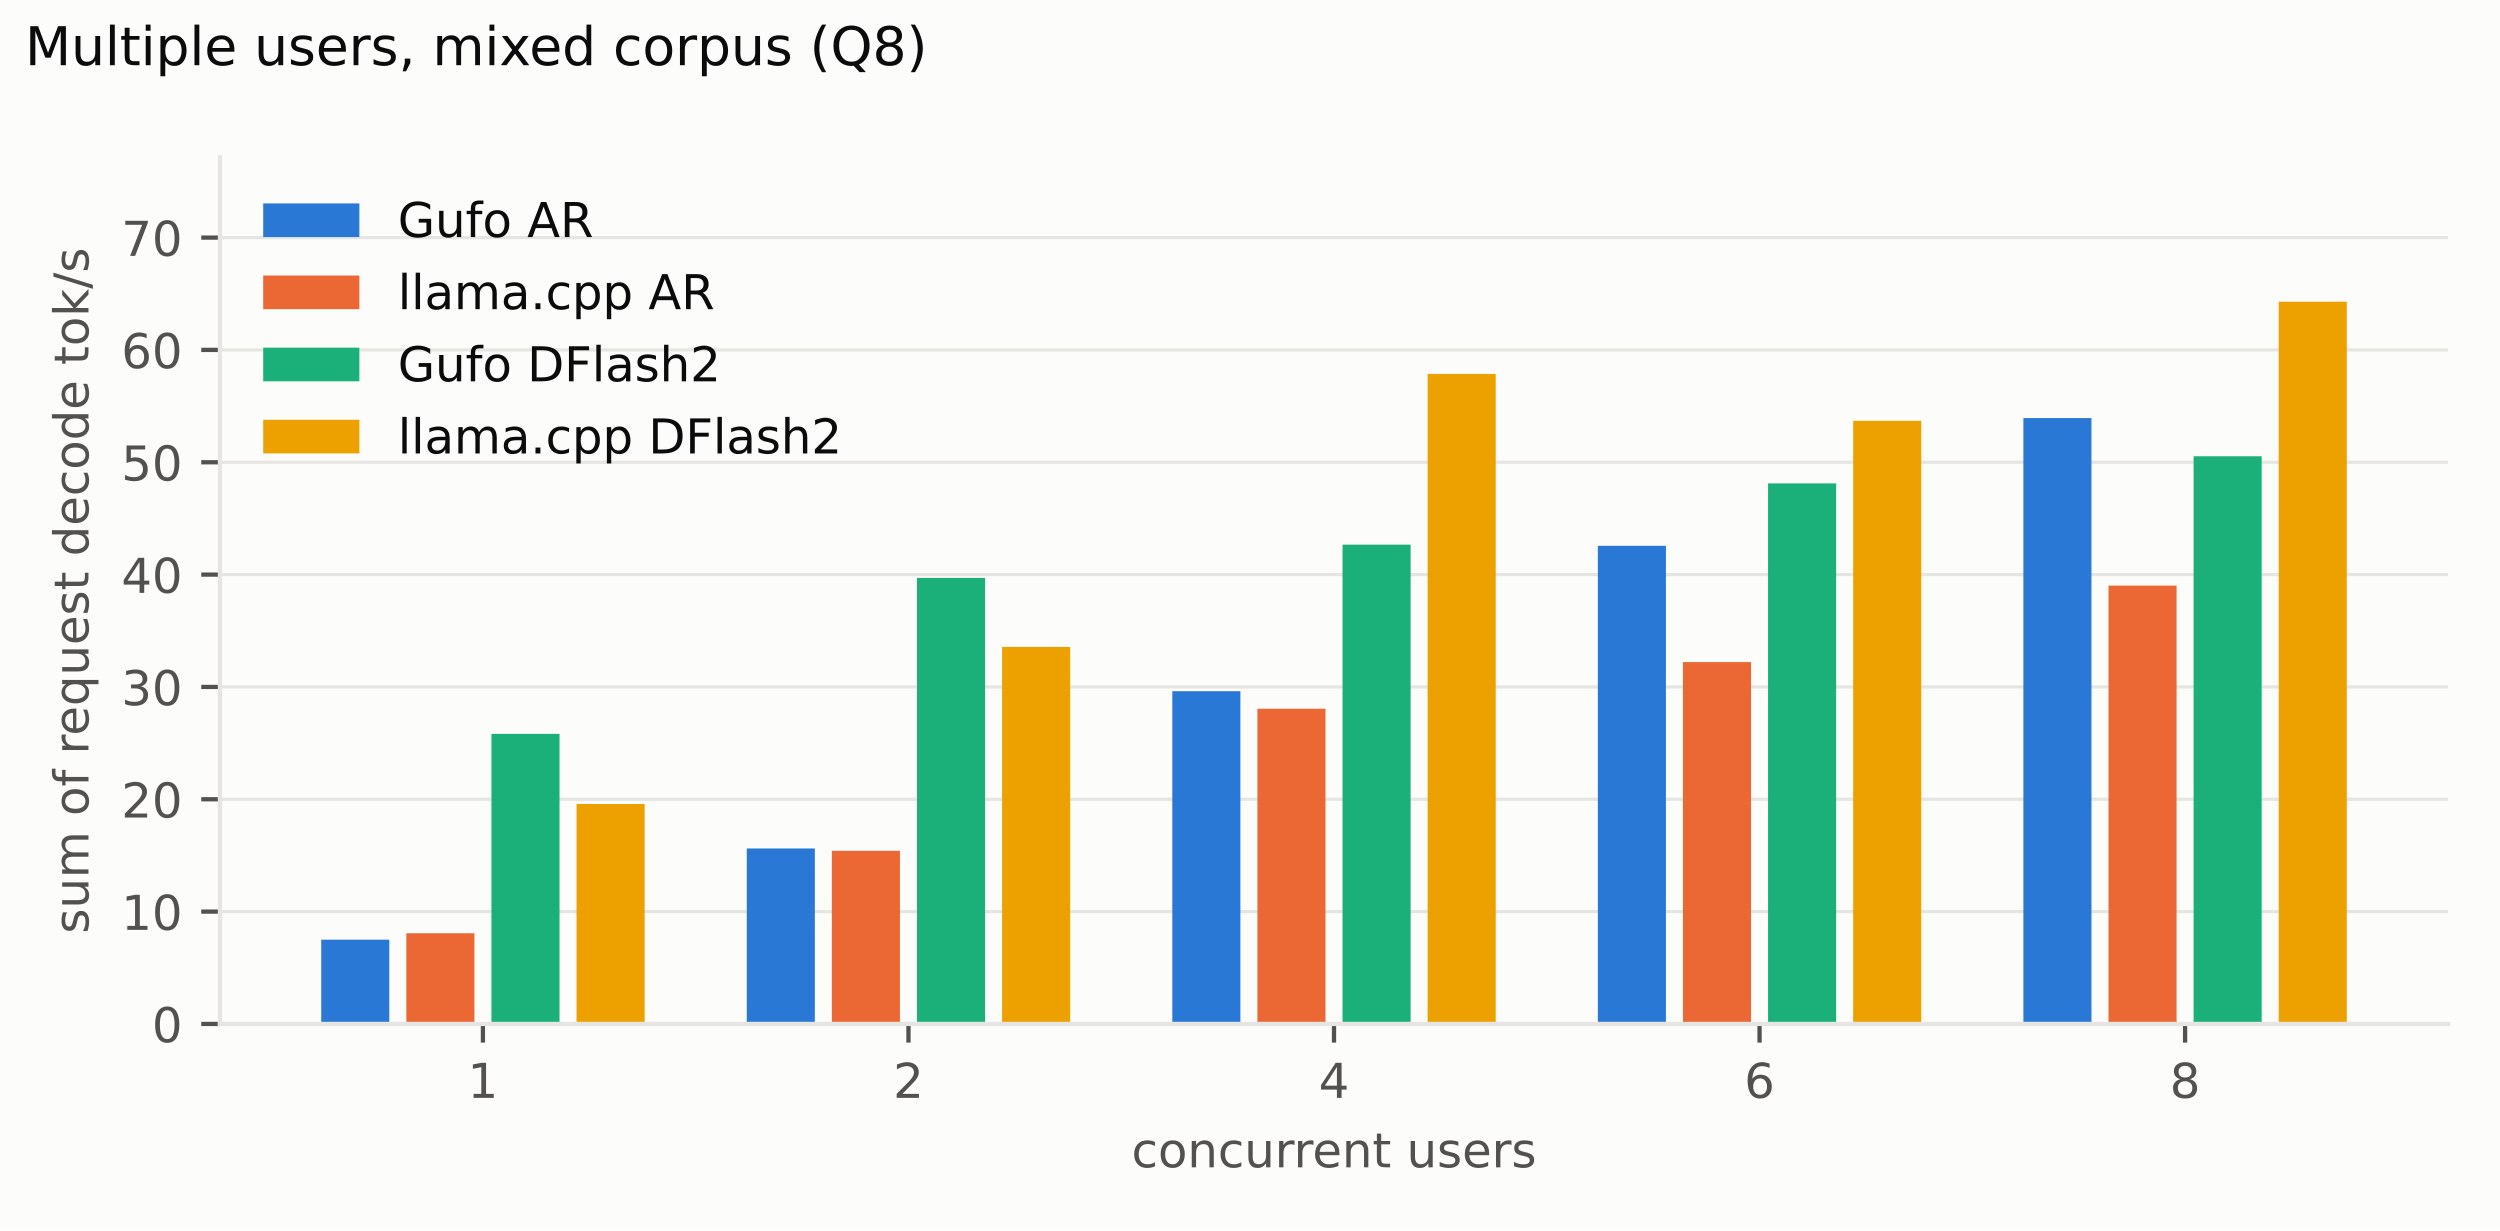
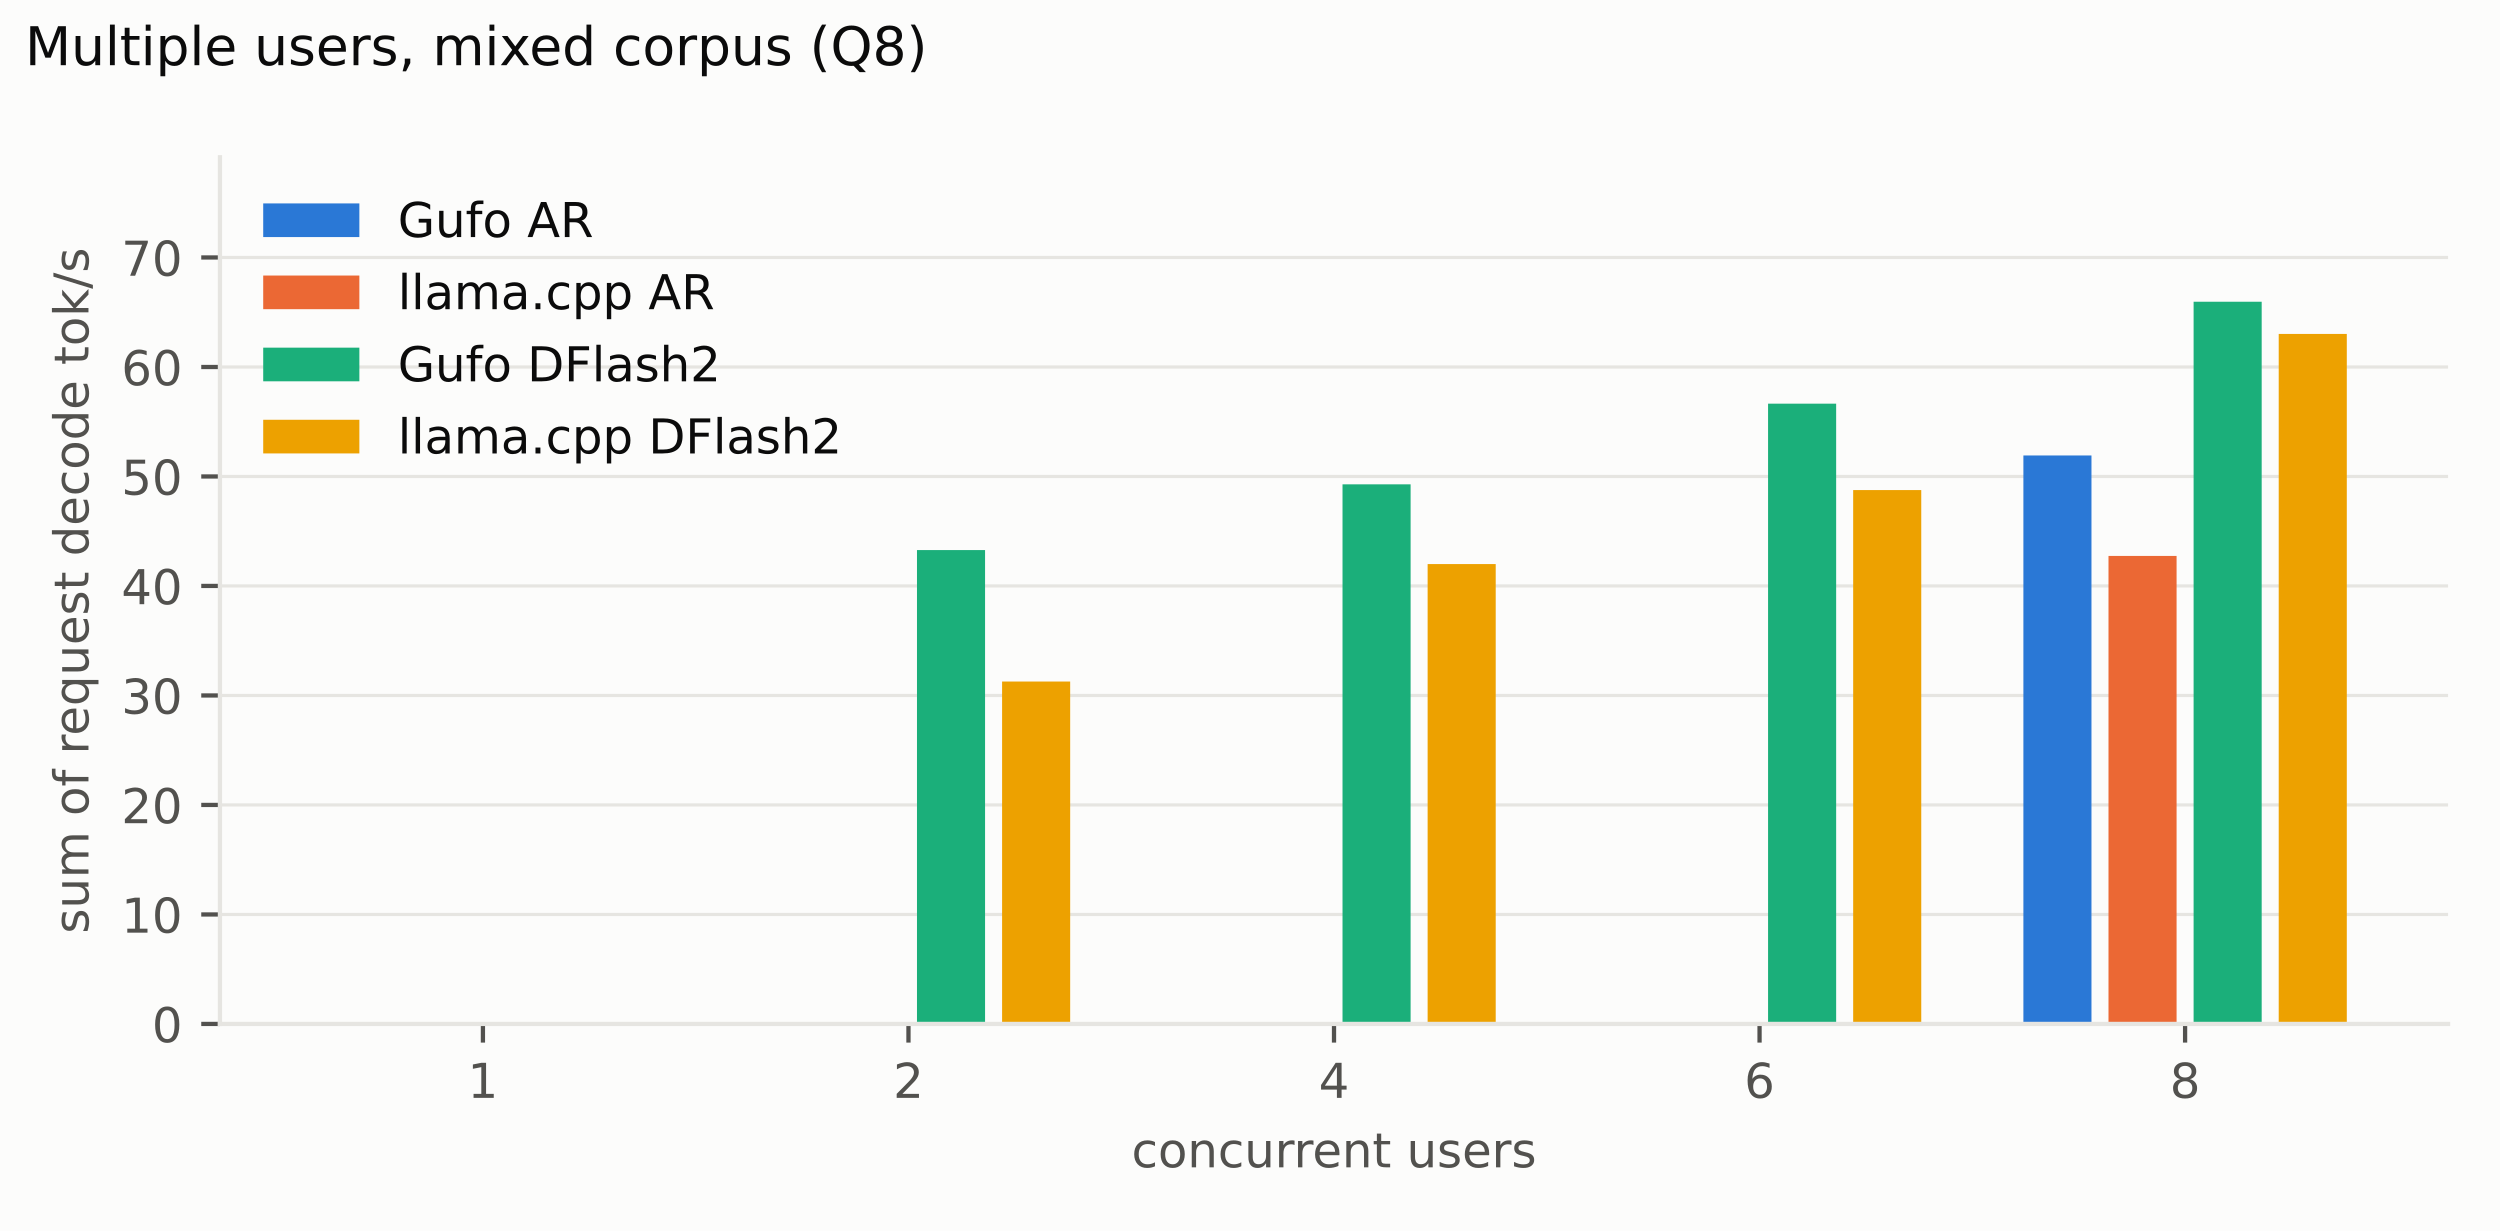
<svg xmlns="http://www.w3.org/2000/svg" xmlns:xlink="http://www.w3.org/1999/xlink" width="468pt" height="230.4pt" viewBox="0 0 468 230.4" version="1.1">
  <defs>
    <style type="text/css">*{stroke-linejoin: round; stroke-linecap: butt}</style>
  </defs>
  <g id="figure_1">
    <g id="patch_1">
      <path d="M 0 230.4 L 468 230.4 L 468 0 L 0 0 z " style="fill: #fcfcfb" />
    </g>
    <g id="axes_1">
      <g id="patch_2">
        <path d="M 41.173 191.68 L 458.28 191.68 L 458.28 29.441 L 41.173 29.441 z " style="fill: #fcfcfb" />
      </g>
      <g id="matplotlib.axis_1">
        <g id="xtick_1">
          <g id="line2d_1">
            <defs>
              <path id="m1ebf051f68" d="M 0 0 L 0 3.5 " style="stroke: #52514e; stroke-width: 0.8" />
            </defs>
            <g>
              <use xlink:href="#m1ebf051f68" x="90.404" y="191.68" style="fill: #52514e; stroke: #52514e; stroke-width: 0.8" />
            </g>
          </g>
          <g id="text_1">
            <text style="font-size: 9px; font-family: 'DejaVu Sans', 'Bitstream Vera Sans', 'Computer Modern Sans Serif', 'Lucida Grande', 'Verdana', 'Geneva', 'Lucid', 'Arial', 'Helvetica', 'Avant Garde', sans-serif; text-anchor: middle; fill: #52514e" x="90.404" y="205.518" transform="rotate(-0 90.40391 205.5179)">1</text>
          </g>
        </g>
        <g id="xtick_2">
          <g id="line2d_2">
            <g>
              <use xlink:href="#m1ebf051f68" x="170.065" y="191.68" style="fill: #52514e; stroke: #52514e; stroke-width: 0.8" />
            </g>
          </g>
          <g id="text_2">
            <text style="font-size: 9px; font-family: 'DejaVu Sans', 'Bitstream Vera Sans', 'Computer Modern Sans Serif', 'Lucida Grande', 'Verdana', 'Geneva', 'Lucid', 'Arial', 'Helvetica', 'Avant Garde', sans-serif; text-anchor: middle; fill: #52514e" x="170.065" y="205.518" transform="rotate(-0 170.0653 205.5179)">2</text>
          </g>
        </g>
        <g id="xtick_3">
          <g id="line2d_3">
            <g>
              <use xlink:href="#m1ebf051f68" x="249.727" y="191.68" style="fill: #52514e; stroke: #52514e; stroke-width: 0.8" />
            </g>
          </g>
          <g id="text_3">
            <text style="font-size: 9px; font-family: 'DejaVu Sans', 'Bitstream Vera Sans', 'Computer Modern Sans Serif', 'Lucida Grande', 'Verdana', 'Geneva', 'Lucid', 'Arial', 'Helvetica', 'Avant Garde', sans-serif; text-anchor: middle; fill: #52514e" x="249.727" y="205.518" transform="rotate(-0 249.7266 205.5179)">4</text>
          </g>
        </g>
        <g id="xtick_4">
          <g id="line2d_4">
            <g>
              <use xlink:href="#m1ebf051f68" x="329.388" y="191.68" style="fill: #52514e; stroke: #52514e; stroke-width: 0.8" />
            </g>
          </g>
          <g id="text_4">
            <text style="font-size: 9px; font-family: 'DejaVu Sans', 'Bitstream Vera Sans', 'Computer Modern Sans Serif', 'Lucida Grande', 'Verdana', 'Geneva', 'Lucid', 'Arial', 'Helvetica', 'Avant Garde', sans-serif; text-anchor: middle; fill: #52514e" x="329.388" y="205.518" transform="rotate(-0 329.3879 205.5179)">6</text>
          </g>
        </g>
        <g id="xtick_5">
          <g id="line2d_5">
            <g>
              <use xlink:href="#m1ebf051f68" x="409.049" y="191.68" style="fill: #52514e; stroke: #52514e; stroke-width: 0.8" />
            </g>
          </g>
          <g id="text_5">
            <text style="font-size: 9px; font-family: 'DejaVu Sans', 'Bitstream Vera Sans', 'Computer Modern Sans Serif', 'Lucida Grande', 'Verdana', 'Geneva', 'Lucid', 'Arial', 'Helvetica', 'Avant Garde', sans-serif; text-anchor: middle; fill: #52514e" x="409.049" y="205.518" transform="rotate(-0 409.0493 205.5179)">8</text>
          </g>
        </g>
        <g id="text_6">
          <text style="font-size: 9px; font-family: 'DejaVu Sans', 'Bitstream Vera Sans', 'Computer Modern Sans Serif', 'Lucida Grande', 'Verdana', 'Geneva', 'Lucid', 'Arial', 'Helvetica', 'Avant Garde', sans-serif; text-anchor: middle; fill: #52514e" x="249.727" y="218.518" transform="rotate(-0 249.7266 218.5179)">concurrent users</text>
        </g>
      </g>
      <g id="matplotlib.axis_2">
        <g id="ytick_1">
          <g id="line2d_6">
            <path d="M 41.173 191.68 L 458.28 191.68 " clip-path="url(#p2d3f1ae1b2)" style="fill: none; stroke: #e6e5e1; stroke-width: 0.6; stroke-linecap: square" />
          </g>
          <g id="line2d_7">
            <defs>
              <path id="m680e5b1e24" d="M 0 0 L -3.5 0 " style="stroke: #52514e; stroke-width: 0.8" />
            </defs>
            <g>
              <use xlink:href="#m680e5b1e24" x="41.173" y="191.68" style="fill: #52514e; stroke: #52514e; stroke-width: 0.8" />
            </g>
          </g>
          <g id="text_7">
            <text style="font-size: 9px; font-family: 'DejaVu Sans', 'Bitstream Vera Sans', 'Computer Modern Sans Serif', 'Lucida Grande', 'Verdana', 'Geneva', 'Lucid', 'Arial', 'Helvetica', 'Avant Garde', sans-serif; text-anchor: end; fill: #52514e" x="34.173" y="195.099" transform="rotate(-0 34.1732 195.0989)">0</text>
          </g>
        </g>
        <g id="ytick_2">
          <g id="line2d_8">
-             <path d="M 41.173 170.65 L 458.28 170.65 " clip-path="url(#p2d3f1ae1b2)" style="fill: none; stroke: #e6e5e1; stroke-width: 0.6; stroke-linecap: square" />
+             <path d="M 41.173 171.183 L 458.28 171.183 " clip-path="url(#p2d3f1ae1b2)" style="fill: none; stroke: #e6e5e1; stroke-width: 0.6; stroke-linecap: square" />
          </g>
          <g id="line2d_9">
            <g>
-               <use xlink:href="#m680e5b1e24" x="41.173" y="170.65" style="fill: #52514e; stroke: #52514e; stroke-width: 0.8" />
+               <use xlink:href="#m680e5b1e24" x="41.173" y="171.183" style="fill: #52514e; stroke: #52514e; stroke-width: 0.8" />
            </g>
          </g>
          <g id="text_8">
-             <text style="font-size: 9px; font-family: 'DejaVu Sans', 'Bitstream Vera Sans', 'Computer Modern Sans Serif', 'Lucida Grande', 'Verdana', 'Geneva', 'Lucid', 'Arial', 'Helvetica', 'Avant Garde', sans-serif; text-anchor: end; fill: #52514e" x="34.173" y="174.069" transform="rotate(-0 34.1732 174.0693)">10</text>
+             <text style="font-size: 9px; font-family: 'DejaVu Sans', 'Bitstream Vera Sans', 'Computer Modern Sans Serif', 'Lucida Grande', 'Verdana', 'Geneva', 'Lucid', 'Arial', 'Helvetica', 'Avant Garde', sans-serif; text-anchor: end; fill: #52514e" x="34.173" y="174.602" transform="rotate(-0 34.1732 174.6018)">10</text>
          </g>
        </g>
        <g id="ytick_3">
          <g id="line2d_10">
-             <path d="M 41.173 149.621 L 458.28 149.621 " clip-path="url(#p2d3f1ae1b2)" style="fill: none; stroke: #e6e5e1; stroke-width: 0.6; stroke-linecap: square" />
+             <path d="M 41.173 150.686 L 458.28 150.686 " clip-path="url(#p2d3f1ae1b2)" style="fill: none; stroke: #e6e5e1; stroke-width: 0.6; stroke-linecap: square" />
          </g>
          <g id="line2d_11">
            <g>
-               <use xlink:href="#m680e5b1e24" x="41.173" y="149.621" style="fill: #52514e; stroke: #52514e; stroke-width: 0.8" />
+               <use xlink:href="#m680e5b1e24" x="41.173" y="150.686" style="fill: #52514e; stroke: #52514e; stroke-width: 0.8" />
            </g>
          </g>
          <g id="text_9">
-             <text style="font-size: 9px; font-family: 'DejaVu Sans', 'Bitstream Vera Sans', 'Computer Modern Sans Serif', 'Lucida Grande', 'Verdana', 'Geneva', 'Lucid', 'Arial', 'Helvetica', 'Avant Garde', sans-serif; text-anchor: end; fill: #52514e" x="34.173" y="153.04" transform="rotate(-0 34.1732 153.0397)">20</text>
+             <text style="font-size: 9px; font-family: 'DejaVu Sans', 'Bitstream Vera Sans', 'Computer Modern Sans Serif', 'Lucida Grande', 'Verdana', 'Geneva', 'Lucid', 'Arial', 'Helvetica', 'Avant Garde', sans-serif; text-anchor: end; fill: #52514e" x="34.173" y="154.105" transform="rotate(-0 34.1732 154.1046)">20</text>
          </g>
        </g>
        <g id="ytick_4">
          <g id="line2d_12">
-             <path d="M 41.173 128.591 L 458.28 128.591 " clip-path="url(#p2d3f1ae1b2)" style="fill: none; stroke: #e6e5e1; stroke-width: 0.6; stroke-linecap: square" />
+             <path d="M 41.173 130.188 L 458.28 130.188 " clip-path="url(#p2d3f1ae1b2)" style="fill: none; stroke: #e6e5e1; stroke-width: 0.6; stroke-linecap: square" />
          </g>
          <g id="line2d_13">
            <g>
-               <use xlink:href="#m680e5b1e24" x="41.173" y="128.591" style="fill: #52514e; stroke: #52514e; stroke-width: 0.8" />
+               <use xlink:href="#m680e5b1e24" x="41.173" y="130.188" style="fill: #52514e; stroke: #52514e; stroke-width: 0.8" />
            </g>
          </g>
          <g id="text_10">
-             <text style="font-size: 9px; font-family: 'DejaVu Sans', 'Bitstream Vera Sans', 'Computer Modern Sans Serif', 'Lucida Grande', 'Verdana', 'Geneva', 'Lucid', 'Arial', 'Helvetica', 'Avant Garde', sans-serif; text-anchor: end; fill: #52514e" x="34.173" y="132.01" transform="rotate(-0 34.1732 132.0101)">30</text>
+             <text style="font-size: 9px; font-family: 'DejaVu Sans', 'Bitstream Vera Sans', 'Computer Modern Sans Serif', 'Lucida Grande', 'Verdana', 'Geneva', 'Lucid', 'Arial', 'Helvetica', 'Avant Garde', sans-serif; text-anchor: end; fill: #52514e" x="34.173" y="133.607" transform="rotate(-0 34.1732 133.6074)">30</text>
          </g>
        </g>
        <g id="ytick_5">
          <g id="line2d_14">
-             <path d="M 41.173 107.562 L 458.28 107.562 " clip-path="url(#p2d3f1ae1b2)" style="fill: none; stroke: #e6e5e1; stroke-width: 0.6; stroke-linecap: square" />
+             <path d="M 41.173 109.691 L 458.28 109.691 " clip-path="url(#p2d3f1ae1b2)" style="fill: none; stroke: #e6e5e1; stroke-width: 0.6; stroke-linecap: square" />
          </g>
          <g id="line2d_15">
            <g>
-               <use xlink:href="#m680e5b1e24" x="41.173" y="107.562" style="fill: #52514e; stroke: #52514e; stroke-width: 0.8" />
+               <use xlink:href="#m680e5b1e24" x="41.173" y="109.691" style="fill: #52514e; stroke: #52514e; stroke-width: 0.8" />
            </g>
          </g>
          <g id="text_11">
-             <text style="font-size: 9px; font-family: 'DejaVu Sans', 'Bitstream Vera Sans', 'Computer Modern Sans Serif', 'Lucida Grande', 'Verdana', 'Geneva', 'Lucid', 'Arial', 'Helvetica', 'Avant Garde', sans-serif; text-anchor: end; fill: #52514e" x="34.173" y="110.981" transform="rotate(-0 34.1732 110.9805)">40</text>
+             <text style="font-size: 9px; font-family: 'DejaVu Sans', 'Bitstream Vera Sans', 'Computer Modern Sans Serif', 'Lucida Grande', 'Verdana', 'Geneva', 'Lucid', 'Arial', 'Helvetica', 'Avant Garde', sans-serif; text-anchor: end; fill: #52514e" x="34.173" y="113.11" transform="rotate(-0 34.1732 113.1103)">40</text>
          </g>
        </g>
        <g id="ytick_6">
          <g id="line2d_16">
-             <path d="M 41.173 86.532 L 458.28 86.532 " clip-path="url(#p2d3f1ae1b2)" style="fill: none; stroke: #e6e5e1; stroke-width: 0.6; stroke-linecap: square" />
+             <path d="M 41.173 89.194 L 458.28 89.194 " clip-path="url(#p2d3f1ae1b2)" style="fill: none; stroke: #e6e5e1; stroke-width: 0.6; stroke-linecap: square" />
          </g>
          <g id="line2d_17">
            <g>
-               <use xlink:href="#m680e5b1e24" x="41.173" y="86.532" style="fill: #52514e; stroke: #52514e; stroke-width: 0.8" />
+               <use xlink:href="#m680e5b1e24" x="41.173" y="89.194" style="fill: #52514e; stroke: #52514e; stroke-width: 0.8" />
            </g>
          </g>
          <g id="text_12">
-             <text style="font-size: 9px; font-family: 'DejaVu Sans', 'Bitstream Vera Sans', 'Computer Modern Sans Serif', 'Lucida Grande', 'Verdana', 'Geneva', 'Lucid', 'Arial', 'Helvetica', 'Avant Garde', sans-serif; text-anchor: end; fill: #52514e" x="34.173" y="89.951" transform="rotate(-0 34.1732 89.95091)">50</text>
+             <text style="font-size: 9px; font-family: 'DejaVu Sans', 'Bitstream Vera Sans', 'Computer Modern Sans Serif', 'Lucida Grande', 'Verdana', 'Geneva', 'Lucid', 'Arial', 'Helvetica', 'Avant Garde', sans-serif; text-anchor: end; fill: #52514e" x="34.173" y="92.613" transform="rotate(-0 34.1732 92.61308)">50</text>
          </g>
        </g>
        <g id="ytick_7">
          <g id="line2d_18">
-             <path d="M 41.173 65.502 L 458.28 65.502 " clip-path="url(#p2d3f1ae1b2)" style="fill: none; stroke: #e6e5e1; stroke-width: 0.6; stroke-linecap: square" />
+             <path d="M 41.173 68.697 L 458.28 68.697 " clip-path="url(#p2d3f1ae1b2)" style="fill: none; stroke: #e6e5e1; stroke-width: 0.6; stroke-linecap: square" />
          </g>
          <g id="line2d_19">
            <g>
-               <use xlink:href="#m680e5b1e24" x="41.173" y="65.502" style="fill: #52514e; stroke: #52514e; stroke-width: 0.8" />
+               <use xlink:href="#m680e5b1e24" x="41.173" y="68.697" style="fill: #52514e; stroke: #52514e; stroke-width: 0.8" />
            </g>
          </g>
          <g id="text_13">
-             <text style="font-size: 9px; font-family: 'DejaVu Sans', 'Bitstream Vera Sans', 'Computer Modern Sans Serif', 'Lucida Grande', 'Verdana', 'Geneva', 'Lucid', 'Arial', 'Helvetica', 'Avant Garde', sans-serif; text-anchor: end; fill: #52514e" x="34.173" y="68.921" transform="rotate(-0 34.1732 68.9213)">60</text>
+             <text style="font-size: 9px; font-family: 'DejaVu Sans', 'Bitstream Vera Sans', 'Computer Modern Sans Serif', 'Lucida Grande', 'Verdana', 'Geneva', 'Lucid', 'Arial', 'Helvetica', 'Avant Garde', sans-serif; text-anchor: end; fill: #52514e" x="34.173" y="72.116" transform="rotate(-0 34.1732 72.11591)">60</text>
          </g>
        </g>
        <g id="ytick_8">
          <g id="line2d_20">
-             <path d="M 41.173 44.473 L 458.28 44.473 " clip-path="url(#p2d3f1ae1b2)" style="fill: none; stroke: #e6e5e1; stroke-width: 0.6; stroke-linecap: square" />
+             <path d="M 41.173 48.2 L 458.28 48.2 " clip-path="url(#p2d3f1ae1b2)" style="fill: none; stroke: #e6e5e1; stroke-width: 0.6; stroke-linecap: square" />
          </g>
          <g id="line2d_21">
            <g>
-               <use xlink:href="#m680e5b1e24" x="41.173" y="44.473" style="fill: #52514e; stroke: #52514e; stroke-width: 0.8" />
+               <use xlink:href="#m680e5b1e24" x="41.173" y="48.2" style="fill: #52514e; stroke: #52514e; stroke-width: 0.8" />
            </g>
          </g>
          <g id="text_14">
-             <text style="font-size: 9px; font-family: 'DejaVu Sans', 'Bitstream Vera Sans', 'Computer Modern Sans Serif', 'Lucida Grande', 'Verdana', 'Geneva', 'Lucid', 'Arial', 'Helvetica', 'Avant Garde', sans-serif; text-anchor: end; fill: #52514e" x="34.173" y="47.892" transform="rotate(-0 34.1732 47.89169)">70</text>
+             <text style="font-size: 9px; font-family: 'DejaVu Sans', 'Bitstream Vera Sans', 'Computer Modern Sans Serif', 'Lucida Grande', 'Verdana', 'Geneva', 'Lucid', 'Arial', 'Helvetica', 'Avant Garde', sans-serif; text-anchor: end; fill: #52514e" x="34.173" y="51.619" transform="rotate(-0 34.1732 51.61874)">70</text>
          </g>
        </g>
        <g id="text_15">
          <text style="font-size: 9px; font-family: 'DejaVu Sans', 'Bitstream Vera Sans', 'Computer Modern Sans Serif', 'Lucida Grande', 'Verdana', 'Geneva', 'Lucid', 'Arial', 'Helvetica', 'Avant Garde', sans-serif; text-anchor: middle; fill: #52514e" x="16.559" y="110.56" transform="rotate(-90 16.55859 110.5604)">sum of request decode tok/s</text>
        </g>
      </g>
      <g id="patch_3">
-         <path d="M 60.133 191.68 L 72.878 191.68 L 72.878 175.908 L 60.133 175.908 z " clip-path="url(#p2d3f1ae1b2)" style="fill: #2a78d6" />
+         <path d="M 60.133 191.68 L 72.878 191.68 L 72.878 191.68 L 60.133 191.68 z " clip-path="url(#p2d3f1ae1b2)" style="fill: #2a78d6" />
      </g>
      <g id="patch_4">
-         <path d="M 139.794 191.68 L 152.54 191.68 L 152.54 158.832 L 139.794 158.832 z " clip-path="url(#p2d3f1ae1b2)" style="fill: #2a78d6" />
+         <path d="M 139.794 191.68 L 152.54 191.68 L 152.54 191.68 L 139.794 191.68 z " clip-path="url(#p2d3f1ae1b2)" style="fill: #2a78d6" />
      </g>
      <g id="patch_5">
-         <path d="M 219.455 191.68 L 232.201 191.68 L 232.201 129.39 L 219.455 129.39 z " clip-path="url(#p2d3f1ae1b2)" style="fill: #2a78d6" />
+         <path d="M 219.455 191.68 L 232.201 191.68 L 232.201 191.68 L 219.455 191.68 z " clip-path="url(#p2d3f1ae1b2)" style="fill: #2a78d6" />
      </g>
      <g id="patch_6">
-         <path d="M 299.117 191.68 L 311.862 191.68 L 311.862 102.178 L 299.117 102.178 z " clip-path="url(#p2d3f1ae1b2)" style="fill: #2a78d6" />
+         <path d="M 299.117 191.68 L 311.862 191.68 L 311.862 191.68 L 299.117 191.68 z " clip-path="url(#p2d3f1ae1b2)" style="fill: #2a78d6" />
      </g>
      <g id="patch_7">
-         <path d="M 378.778 191.68 L 391.524 191.68 L 391.524 78.267 L 378.778 78.267 z " clip-path="url(#p2d3f1ae1b2)" style="fill: #2a78d6" />
+         <path d="M 378.778 191.68 L 391.524 191.68 L 391.524 85.259 L 378.778 85.259 z " clip-path="url(#p2d3f1ae1b2)" style="fill: #2a78d6" />
      </g>
      <g id="patch_8">
-         <path d="M 76.065 191.68 L 88.811 191.68 L 88.811 174.709 L 76.065 174.709 z " clip-path="url(#p2d3f1ae1b2)" style="fill: #eb6834" />
+         <path d="M 76.065 191.68 L 88.811 191.68 L 88.811 191.68 L 76.065 191.68 z " clip-path="url(#p2d3f1ae1b2)" style="fill: #eb6834" />
      </g>
      <g id="patch_9">
-         <path d="M 155.726 191.68 L 168.472 191.68 L 168.472 159.273 L 155.726 159.273 z " clip-path="url(#p2d3f1ae1b2)" style="fill: #eb6834" />
+         <path d="M 155.726 191.68 L 168.472 191.68 L 168.472 191.68 L 155.726 191.68 z " clip-path="url(#p2d3f1ae1b2)" style="fill: #eb6834" />
      </g>
      <g id="patch_10">
-         <path d="M 235.388 191.68 L 248.133 191.68 L 248.133 132.671 L 235.388 132.671 z " clip-path="url(#p2d3f1ae1b2)" style="fill: #eb6834" />
+         <path d="M 235.388 191.68 L 248.133 191.68 L 248.133 191.68 L 235.388 191.68 z " clip-path="url(#p2d3f1ae1b2)" style="fill: #eb6834" />
      </g>
      <g id="patch_11">
-         <path d="M 315.049 191.68 L 327.795 191.68 L 327.795 123.944 L 315.049 123.944 z " clip-path="url(#p2d3f1ae1b2)" style="fill: #eb6834" />
+         <path d="M 315.049 191.68 L 327.795 191.68 L 327.795 191.68 L 315.049 191.68 z " clip-path="url(#p2d3f1ae1b2)" style="fill: #eb6834" />
      </g>
      <g id="patch_12">
-         <path d="M 394.71 191.68 L 407.456 191.68 L 407.456 109.622 L 394.71 109.622 z " clip-path="url(#p2d3f1ae1b2)" style="fill: #eb6834" />
+         <path d="M 394.71 191.68 L 407.456 191.68 L 407.456 104.075 L 394.71 104.075 z " clip-path="url(#p2d3f1ae1b2)" style="fill: #eb6834" />
      </g>
      <g id="patch_13">
-         <path d="M 91.997 191.68 L 104.743 191.68 L 104.743 137.382 L 91.997 137.382 z " clip-path="url(#p2d3f1ae1b2)" style="fill: #1baf7a" />
+         <path d="M 91.997 191.68 L 104.743 191.68 L 104.743 191.68 L 91.997 191.68 z " clip-path="url(#p2d3f1ae1b2)" style="fill: #1baf7a" />
      </g>
      <g id="patch_14">
-         <path d="M 171.658 191.68 L 184.404 191.68 L 184.404 108.192 L 171.658 108.192 z " clip-path="url(#p2d3f1ae1b2)" style="fill: #1baf7a" />
+         <path d="M 171.658 191.68 L 184.404 191.68 L 184.404 102.968 L 171.658 102.968 z " clip-path="url(#p2d3f1ae1b2)" style="fill: #1baf7a" />
      </g>
      <g id="patch_15">
-         <path d="M 251.32 191.68 L 264.066 191.68 L 264.066 101.968 L 251.32 101.968 z " clip-path="url(#p2d3f1ae1b2)" style="fill: #1baf7a" />
+         <path d="M 251.32 191.68 L 264.066 191.68 L 264.066 90.67 L 251.32 90.67 z " clip-path="url(#p2d3f1ae1b2)" style="fill: #1baf7a" />
      </g>
      <g id="patch_16">
-         <path d="M 330.981 191.68 L 343.727 191.68 L 343.727 90.486 L 330.981 90.486 z " clip-path="url(#p2d3f1ae1b2)" style="fill: #1baf7a" />
+         <path d="M 330.981 191.68 L 343.727 191.68 L 343.727 75.564 L 330.981 75.564 z " clip-path="url(#p2d3f1ae1b2)" style="fill: #1baf7a" />
      </g>
      <g id="patch_17">
-         <path d="M 410.643 191.68 L 423.388 191.68 L 423.388 85.417 L 410.643 85.417 z " clip-path="url(#p2d3f1ae1b2)" style="fill: #1baf7a" />
+         <path d="M 410.643 191.68 L 423.388 191.68 L 423.388 56.481 L 410.643 56.481 z " clip-path="url(#p2d3f1ae1b2)" style="fill: #1baf7a" />
      </g>
      <g id="patch_18">
-         <path d="M 107.929 191.68 L 120.675 191.68 L 120.675 150.504 L 107.929 150.504 z " clip-path="url(#p2d3f1ae1b2)" style="fill: #eda100" />
+         <path d="M 107.929 191.68 L 120.675 191.68 L 120.675 191.68 L 107.929 191.68 z " clip-path="url(#p2d3f1ae1b2)" style="fill: #eda100" />
      </g>
      <g id="patch_19">
-         <path d="M 187.591 191.68 L 200.337 191.68 L 200.337 121.105 L 187.591 121.105 z " clip-path="url(#p2d3f1ae1b2)" style="fill: #eda100" />
+         <path d="M 187.591 191.68 L 200.337 191.68 L 200.337 127.585 L 187.591 127.585 z " clip-path="url(#p2d3f1ae1b2)" style="fill: #eda100" />
      </g>
      <g id="patch_20">
-         <path d="M 267.252 191.68 L 279.998 191.68 L 279.998 70.003 L 267.252 70.003 z " clip-path="url(#p2d3f1ae1b2)" style="fill: #eda100" />
+         <path d="M 267.252 191.68 L 279.998 191.68 L 279.998 105.592 L 267.252 105.592 z " clip-path="url(#p2d3f1ae1b2)" style="fill: #eda100" />
      </g>
      <g id="patch_21">
-         <path d="M 346.913 191.68 L 359.659 191.68 L 359.659 78.772 L 346.913 78.772 z " clip-path="url(#p2d3f1ae1b2)" style="fill: #eda100" />
+         <path d="M 346.913 191.68 L 359.659 191.68 L 359.659 91.736 L 346.913 91.736 z " clip-path="url(#p2d3f1ae1b2)" style="fill: #eda100" />
      </g>
      <g id="patch_22">
-         <path d="M 426.575 191.68 L 439.321 191.68 L 439.321 56.481 L 426.575 56.481 z " clip-path="url(#p2d3f1ae1b2)" style="fill: #eda100" />
+         <path d="M 426.575 191.68 L 439.321 191.68 L 439.321 62.507 L 426.575 62.507 z " clip-path="url(#p2d3f1ae1b2)" style="fill: #eda100" />
      </g>
      <g id="patch_23">
        <path d="M 41.173 191.68 L 41.173 29.441 " style="fill: none; stroke: #e6e5e1; stroke-width: 0.8; stroke-linejoin: miter; stroke-linecap: square" />
      </g>
      <g id="patch_24">
        <path d="M 41.173 191.68 L 458.28 191.68 " style="fill: none; stroke: #e6e5e1; stroke-width: 0.8; stroke-linejoin: miter; stroke-linecap: square" />
      </g>
      <g id="legend_1">
        <g id="patch_25">
          <path d="M 49.273 44.379 L 67.273 44.379 L 67.273 38.079 L 49.273 38.079 z " style="fill: #2a78d6" />
        </g>
        <g id="text_16">
          <text style="font-size: 9px; font-family: 'DejaVu Sans', 'Bitstream Vera Sans', 'Computer Modern Sans Serif', 'Lucida Grande', 'Verdana', 'Geneva', 'Lucid', 'Arial', 'Helvetica', 'Avant Garde', sans-serif; text-anchor: start; fill: #0b0b0b" x="74.473" y="44.379" transform="rotate(-0 74.4732 44.37938)">Gufo AR</text>
        </g>
        <g id="patch_26">
          <path d="M 49.273 57.88 L 67.273 57.88 L 67.273 51.58 L 49.273 51.58 z " style="fill: #eb6834" />
        </g>
        <g id="text_17">
          <text style="font-size: 9px; font-family: 'DejaVu Sans', 'Bitstream Vera Sans', 'Computer Modern Sans Serif', 'Lucida Grande', 'Verdana', 'Geneva', 'Lucid', 'Arial', 'Helvetica', 'Avant Garde', sans-serif; text-anchor: start; fill: #0b0b0b" x="74.473" y="57.88" transform="rotate(-0 74.4732 57.88008)">llama.cpp AR</text>
        </g>
        <g id="patch_27">
          <path d="M 49.273 71.381 L 67.273 71.381 L 67.273 65.081 L 49.273 65.081 z " style="fill: #1baf7a" />
        </g>
        <g id="text_18">
          <text style="font-size: 9px; font-family: 'DejaVu Sans', 'Bitstream Vera Sans', 'Computer Modern Sans Serif', 'Lucida Grande', 'Verdana', 'Geneva', 'Lucid', 'Arial', 'Helvetica', 'Avant Garde', sans-serif; text-anchor: start; fill: #0b0b0b" x="74.473" y="71.381" transform="rotate(-0 74.4732 71.38078)">Gufo DFlash2</text>
        </g>
        <g id="patch_28">
          <path d="M 49.273 84.881 L 67.273 84.881 L 67.273 78.581 L 49.273 78.581 z " style="fill: #eda100" />
        </g>
        <g id="text_19">
          <text style="font-size: 9px; font-family: 'DejaVu Sans', 'Bitstream Vera Sans', 'Computer Modern Sans Serif', 'Lucida Grande', 'Verdana', 'Geneva', 'Lucid', 'Arial', 'Helvetica', 'Avant Garde', sans-serif; text-anchor: start; fill: #0b0b0b" x="74.473" y="84.881" transform="rotate(-0 74.4732 84.88148)">llama.cpp DFlash2</text>
        </g>
      </g>
    </g>
    <g id="text_20">
      <text style="font-size: 10px; font-family: 'DejaVu Sans', 'Bitstream Vera Sans', 'Computer Modern Sans Serif', 'Lucida Grande', 'Verdana', 'Geneva', 'Lucid', 'Arial', 'Helvetica', 'Avant Garde', sans-serif; text-anchor: start; fill: #0b0b0b" x="4.68" y="12.206" transform="rotate(-0 4.68 12.20644)">Multiple users, mixed corpus (Q8)</text>
    </g>
  </g>
  <defs>
    <clipPath id="p2d3f1ae1b2">
      <rect x="41.173" y="29.441" width="417.107" height="162.239" />
    </clipPath>
  </defs>
</svg>
